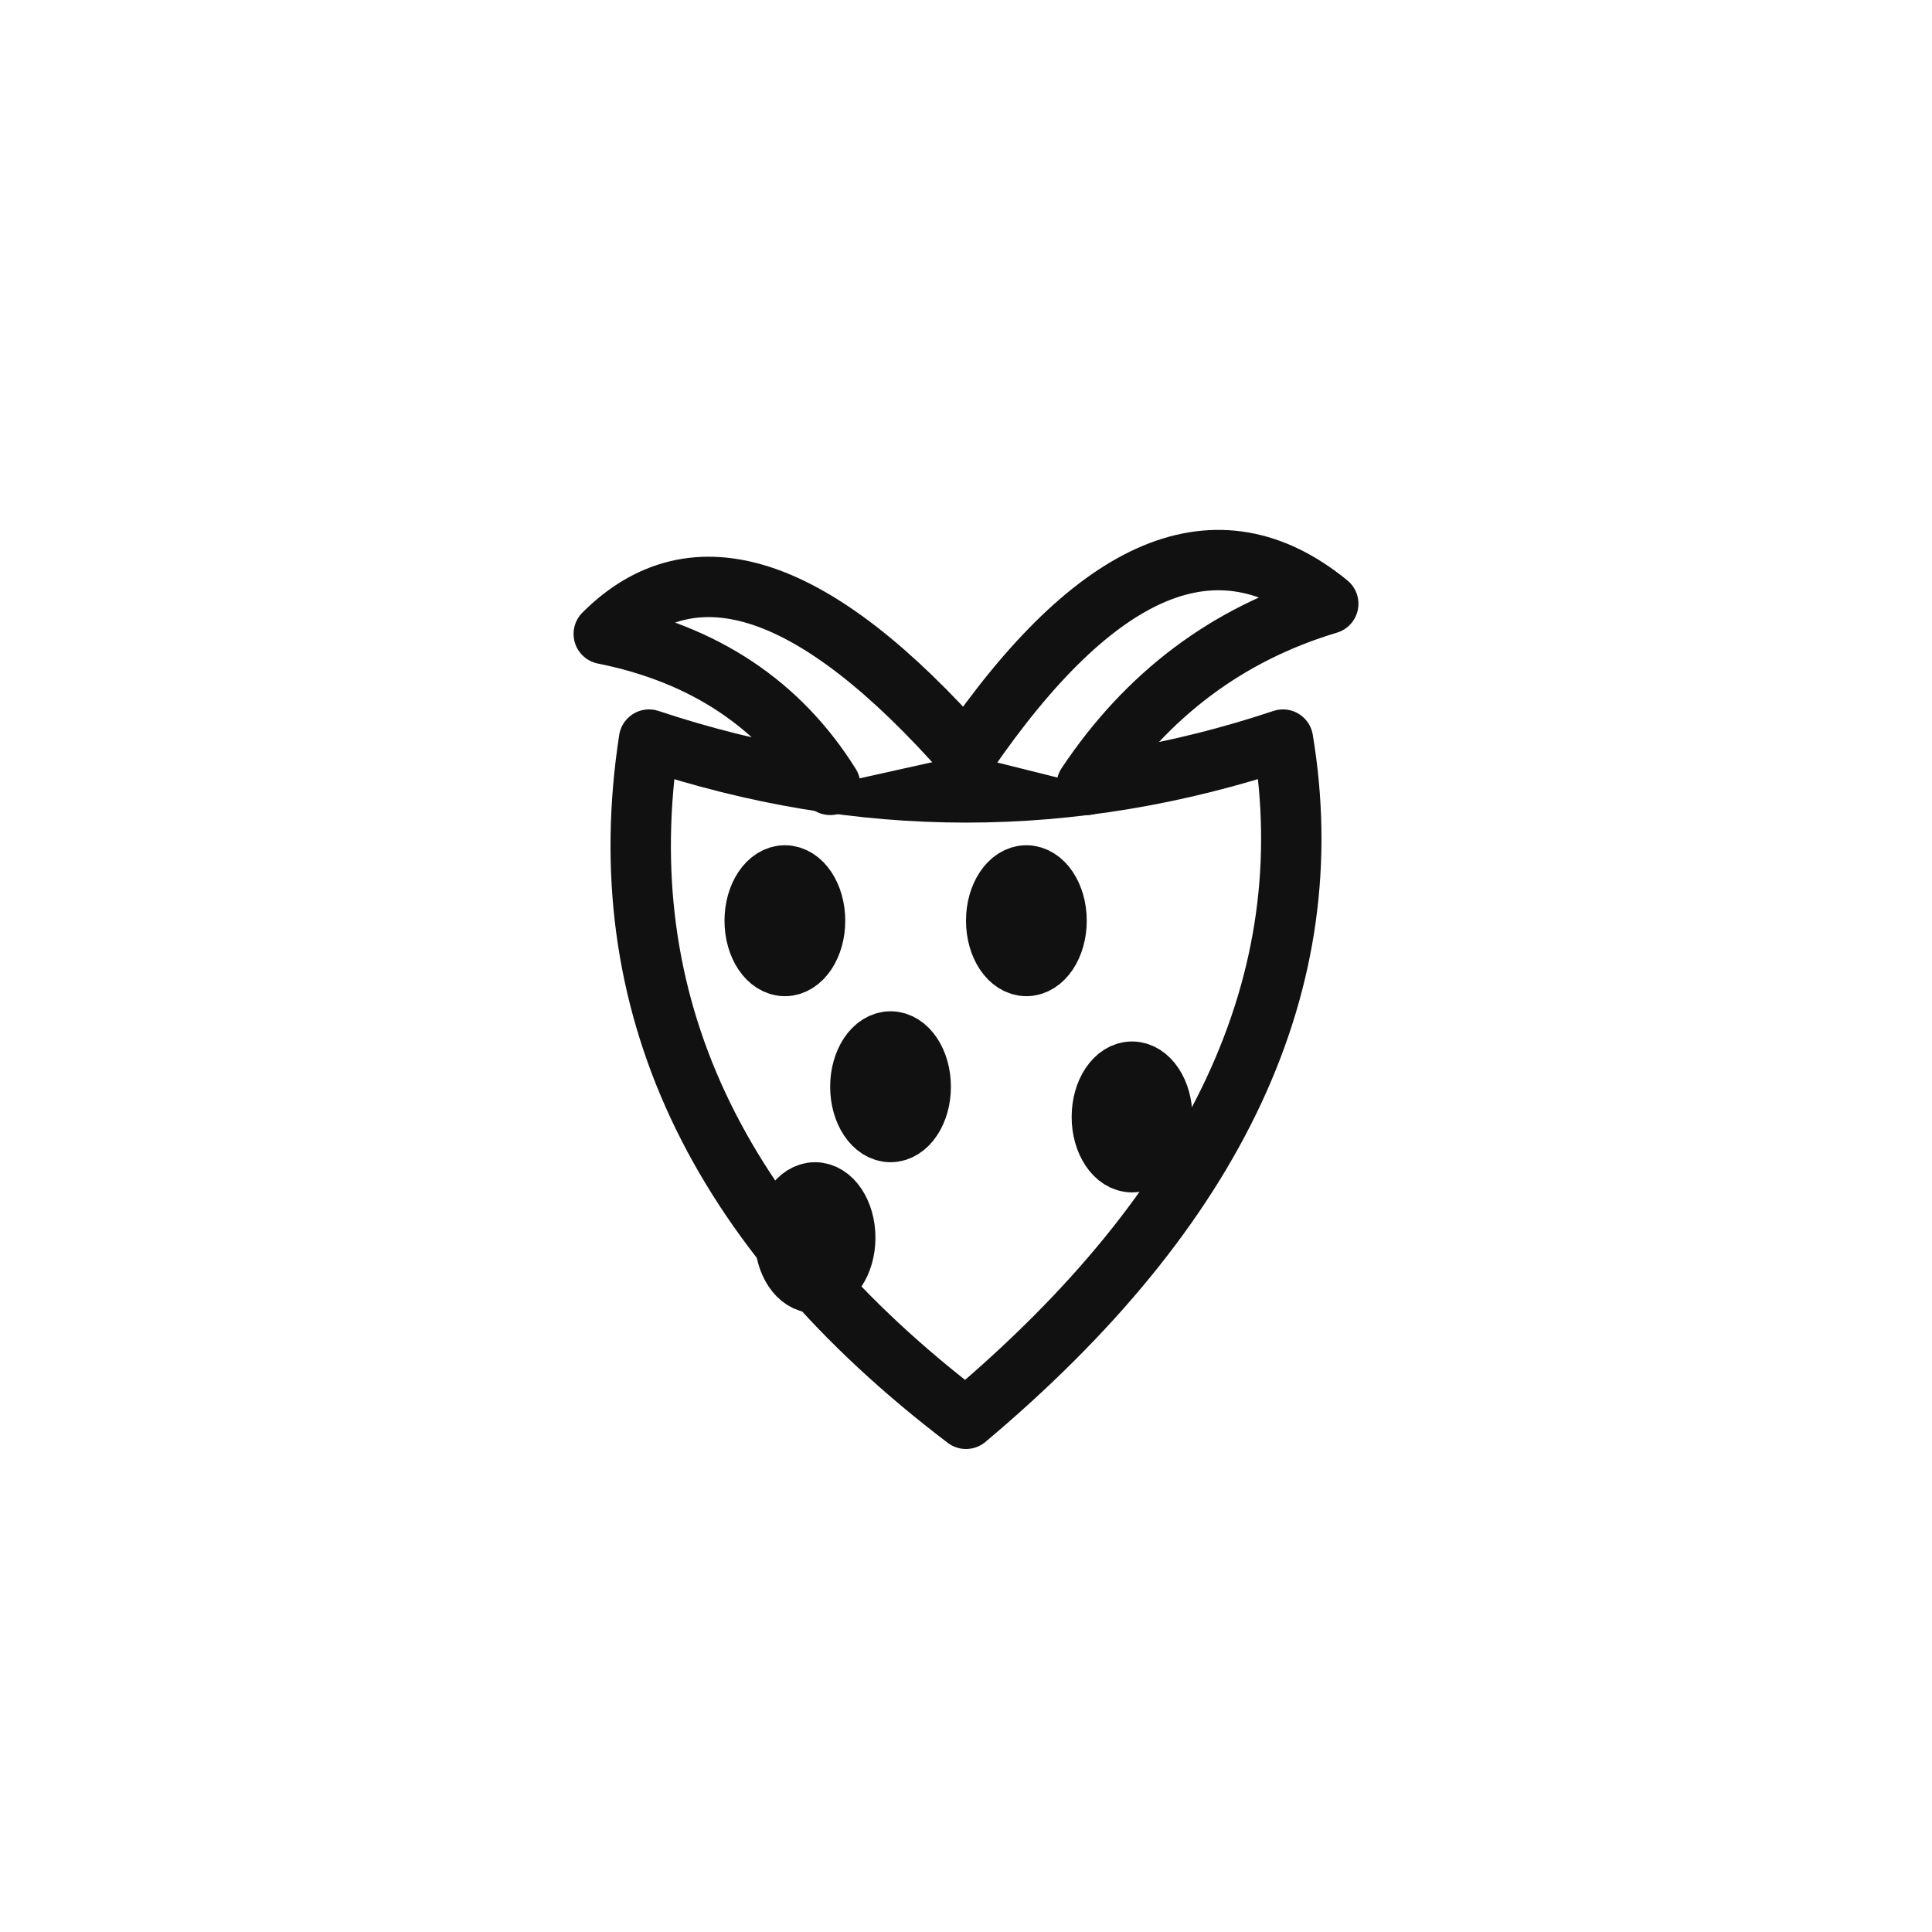
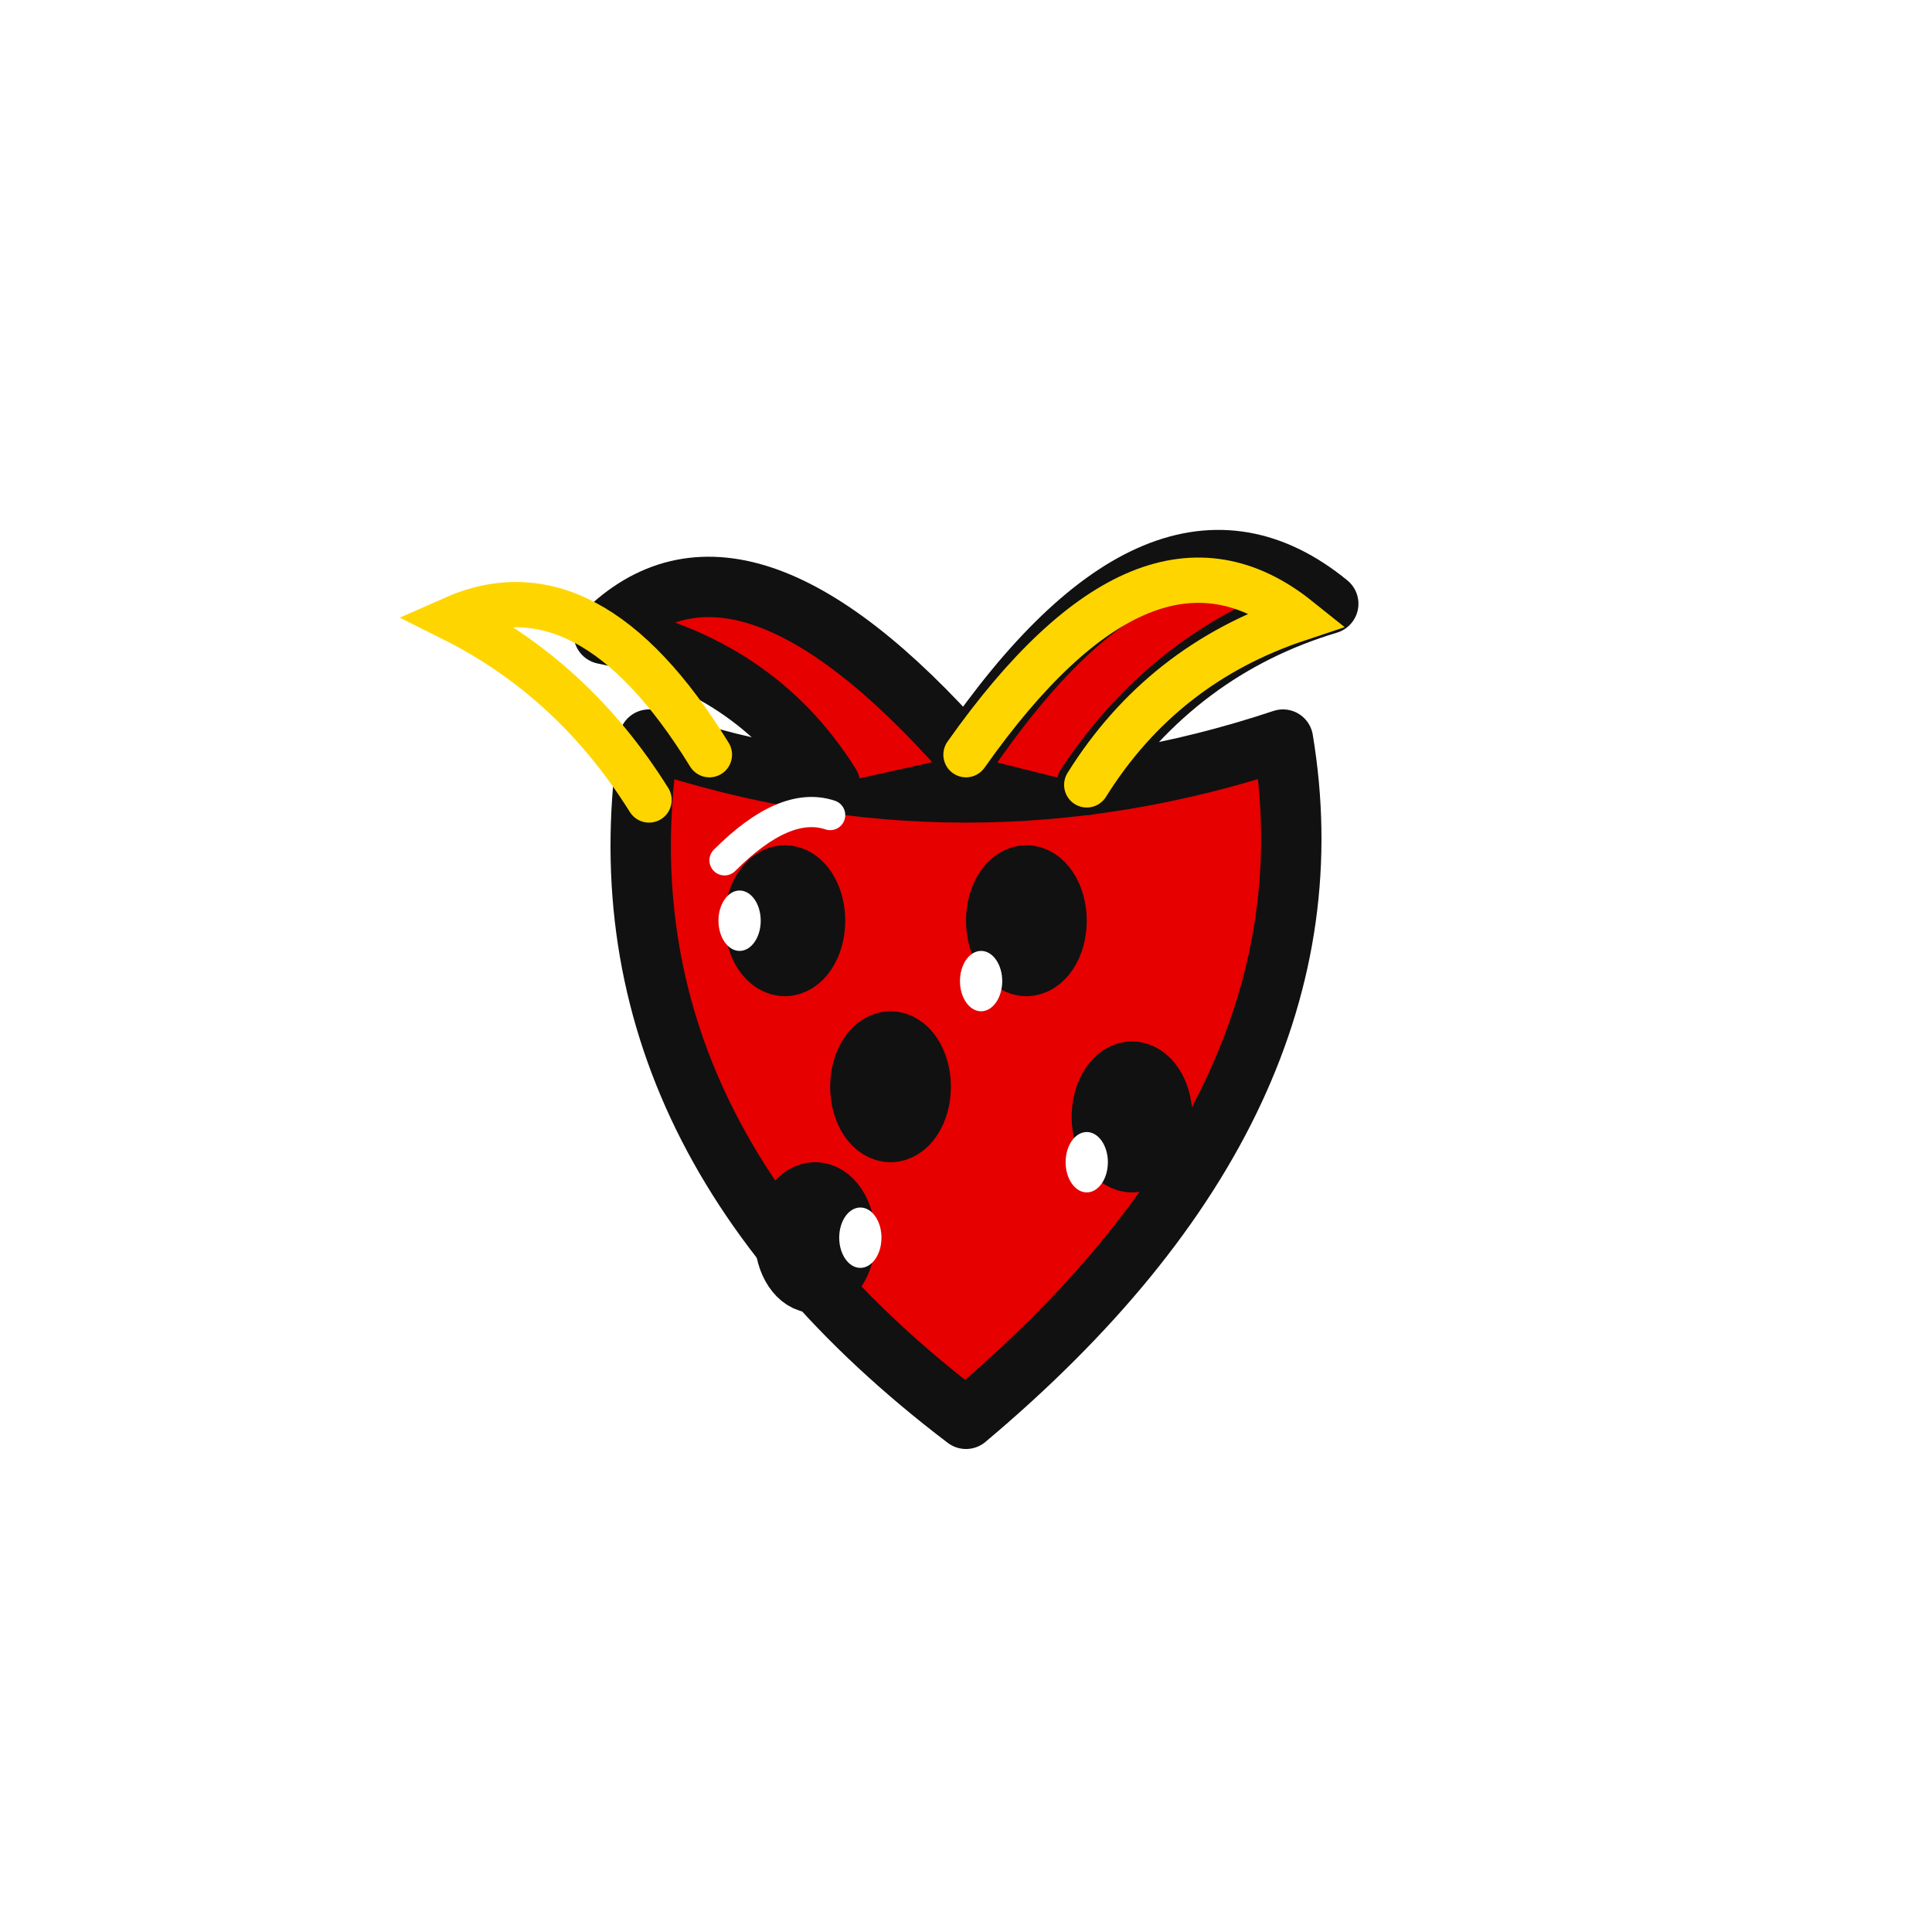
<svg xmlns="http://www.w3.org/2000/svg" viewBox="0 0 128 128" role="img" aria-label="Strawberry">
+   <style>.detail { fill: none; }</style>
+   <style>svg &gt; g:first-of-type { fill: #e60000; }</style>
  <rect width="128" height="128" fill="#fff" />
  <g fill="#fff" stroke="#111" stroke-width="4" stroke-linecap="round" stroke-linejoin="round">
    <path d="M43 49q21 7 42 0 4 24-21 45Q39 75 43 49Z" />
    <path d="M64 50q-15-17-24-8 10 2 15 10m9-2q13-19 24-10-10 3-16 12" />
    <g fill="#111">
      <ellipse cx="52" cy="61" rx="2" ry="3" />
      <ellipse cx="68" cy="61" rx="2" ry="3" />
      <ellipse cx="59" cy="72" rx="2" ry="3" />
      <ellipse cx="75" cy="74" rx="2" ry="3" />
      <ellipse cx="54" cy="82" rx="2" ry="3" />
    </g>
  </g>
+   <g class="detail">
+     <path d="M47 50q-8-13-17-9 8 4 13 12m21-3q12-17 22-9-9 3-14 11" fill="none" stroke="#ffd500" stroke-width="3" stroke-linecap="round" />
+     <ellipse cx="49" cy="61" rx="1.4" ry="2" fill="#fff" />
+     <ellipse cx="65" cy="65" rx="1.4" ry="2" fill="#fff" />
+     <ellipse cx="72" cy="77" rx="1.4" ry="2" fill="#fff" />
+     <ellipse cx="57" cy="82" rx="1.4" ry="2" fill="#fff" />
+     <path d="M48 57q4-4 7-3" fill="none" stroke="#fff" stroke-width="2" stroke-linecap="round" />
+   </g>
</svg>
